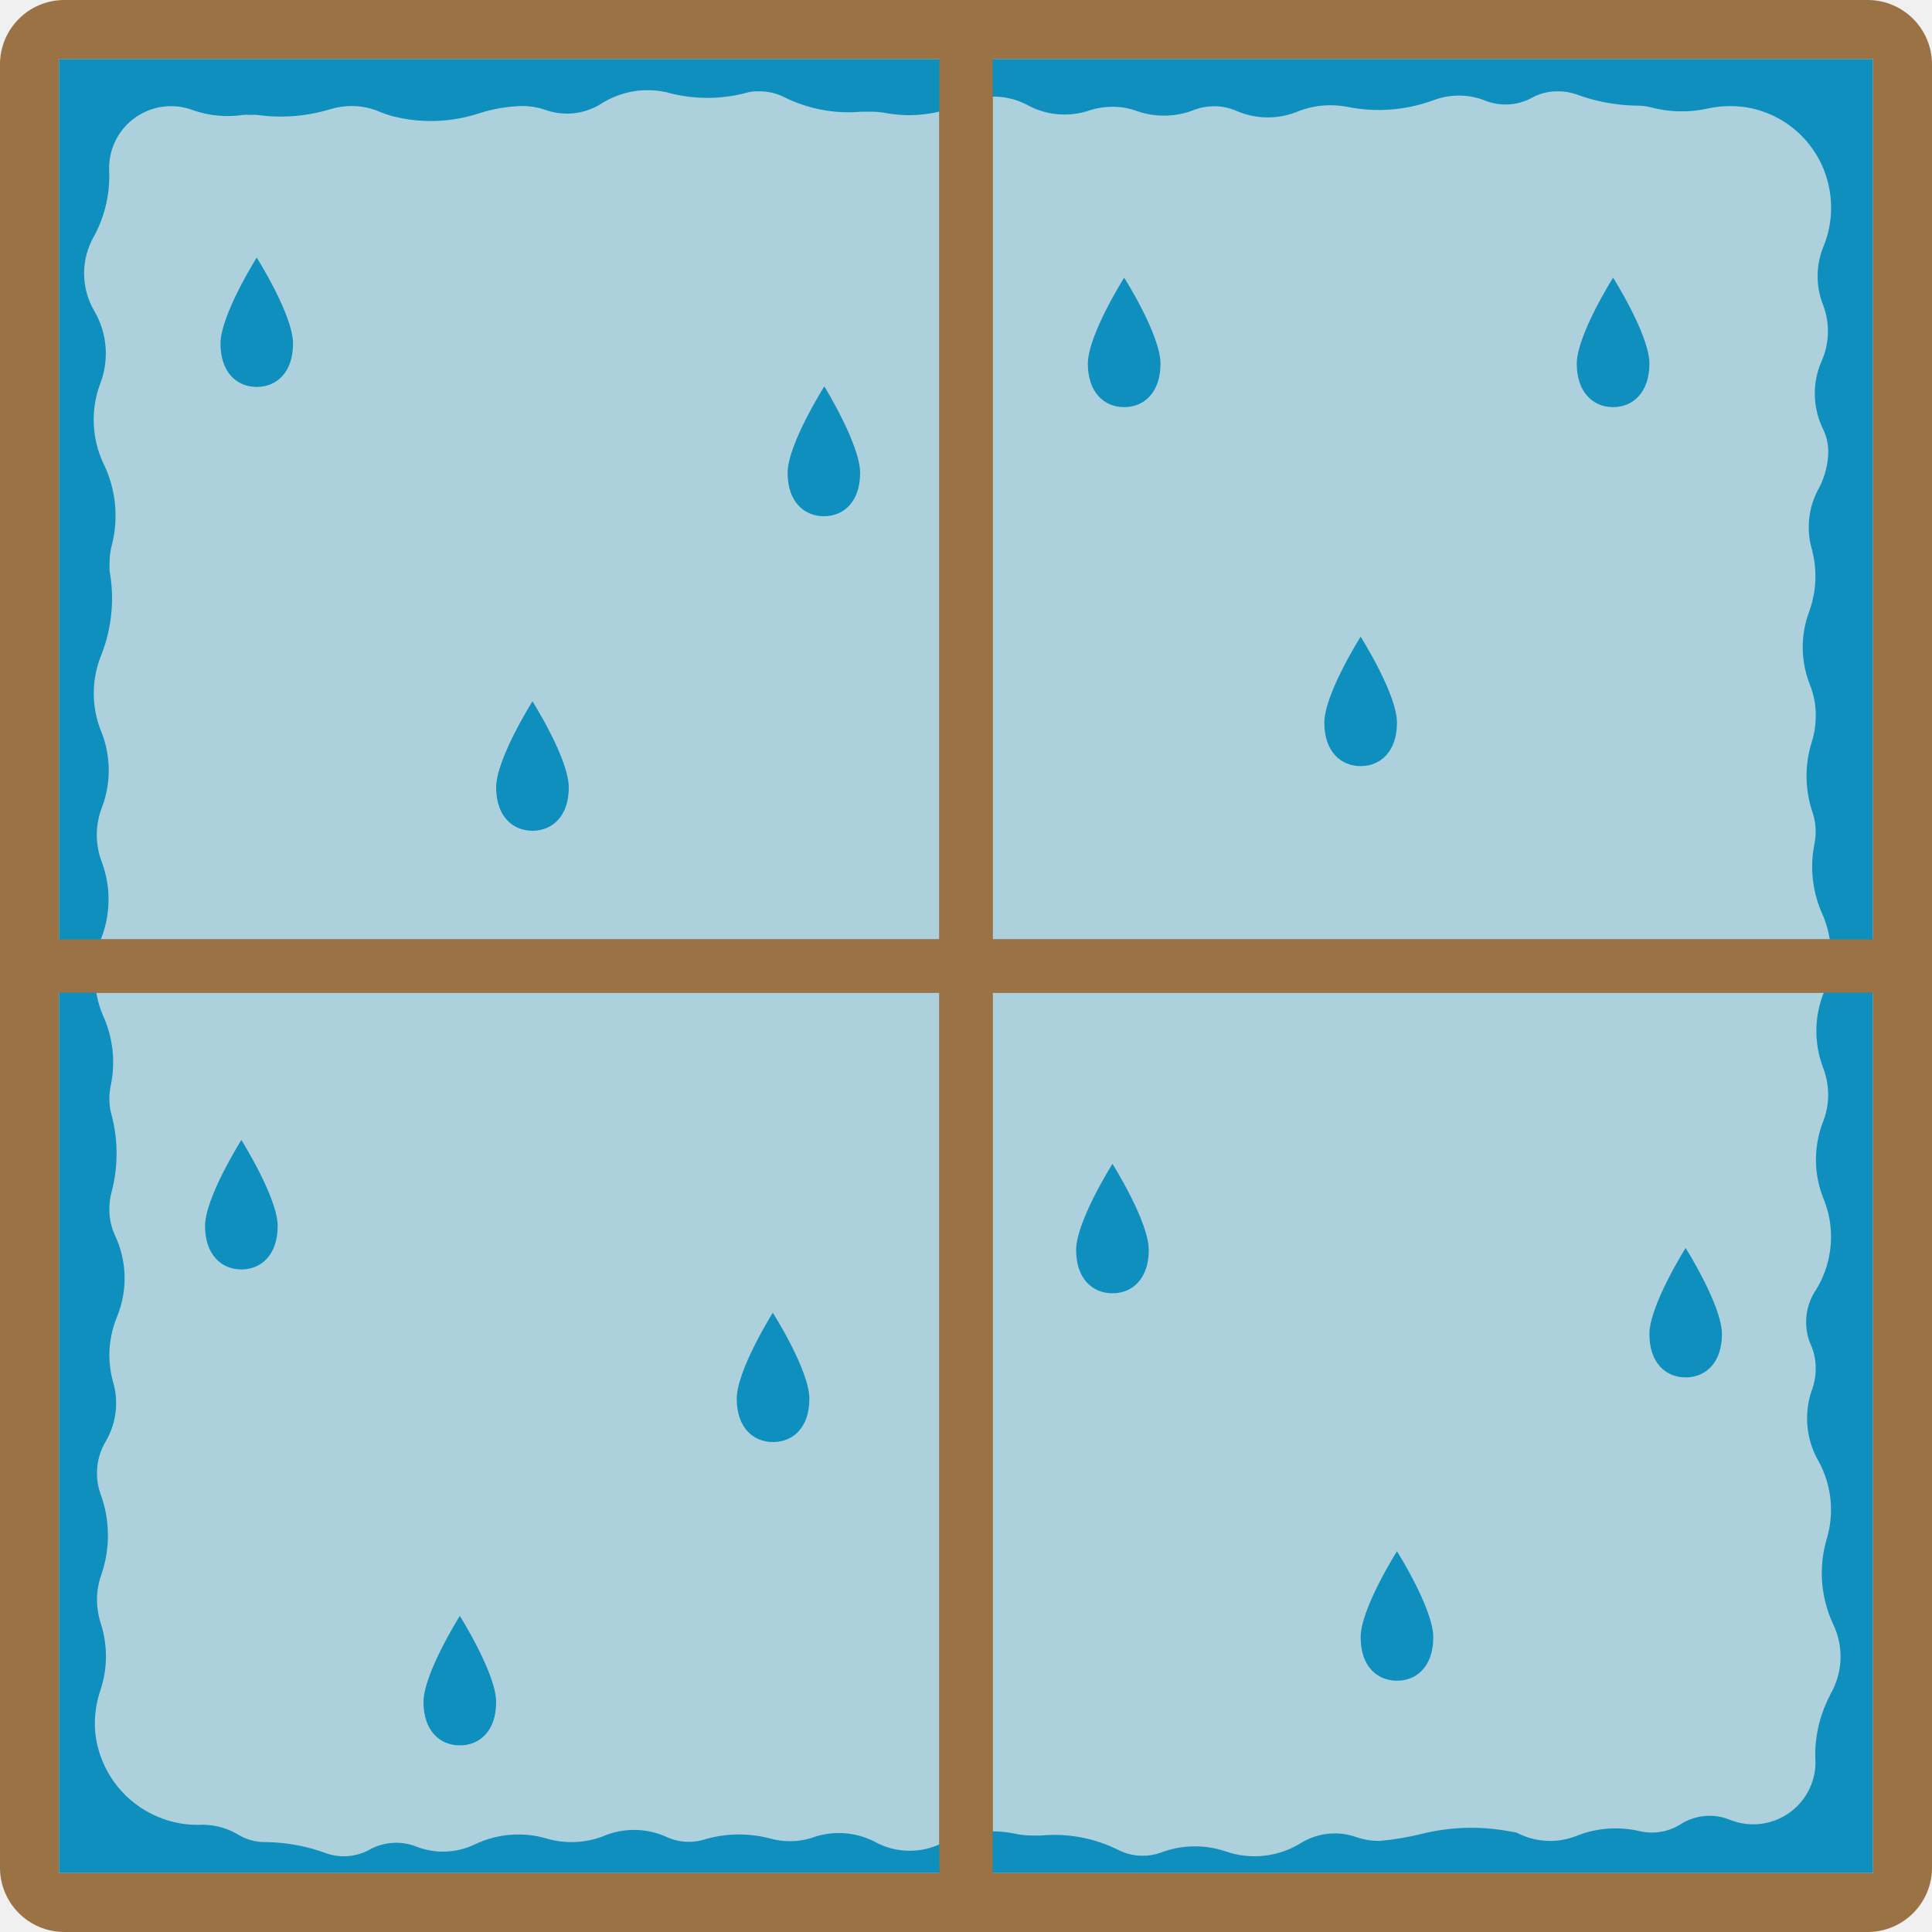
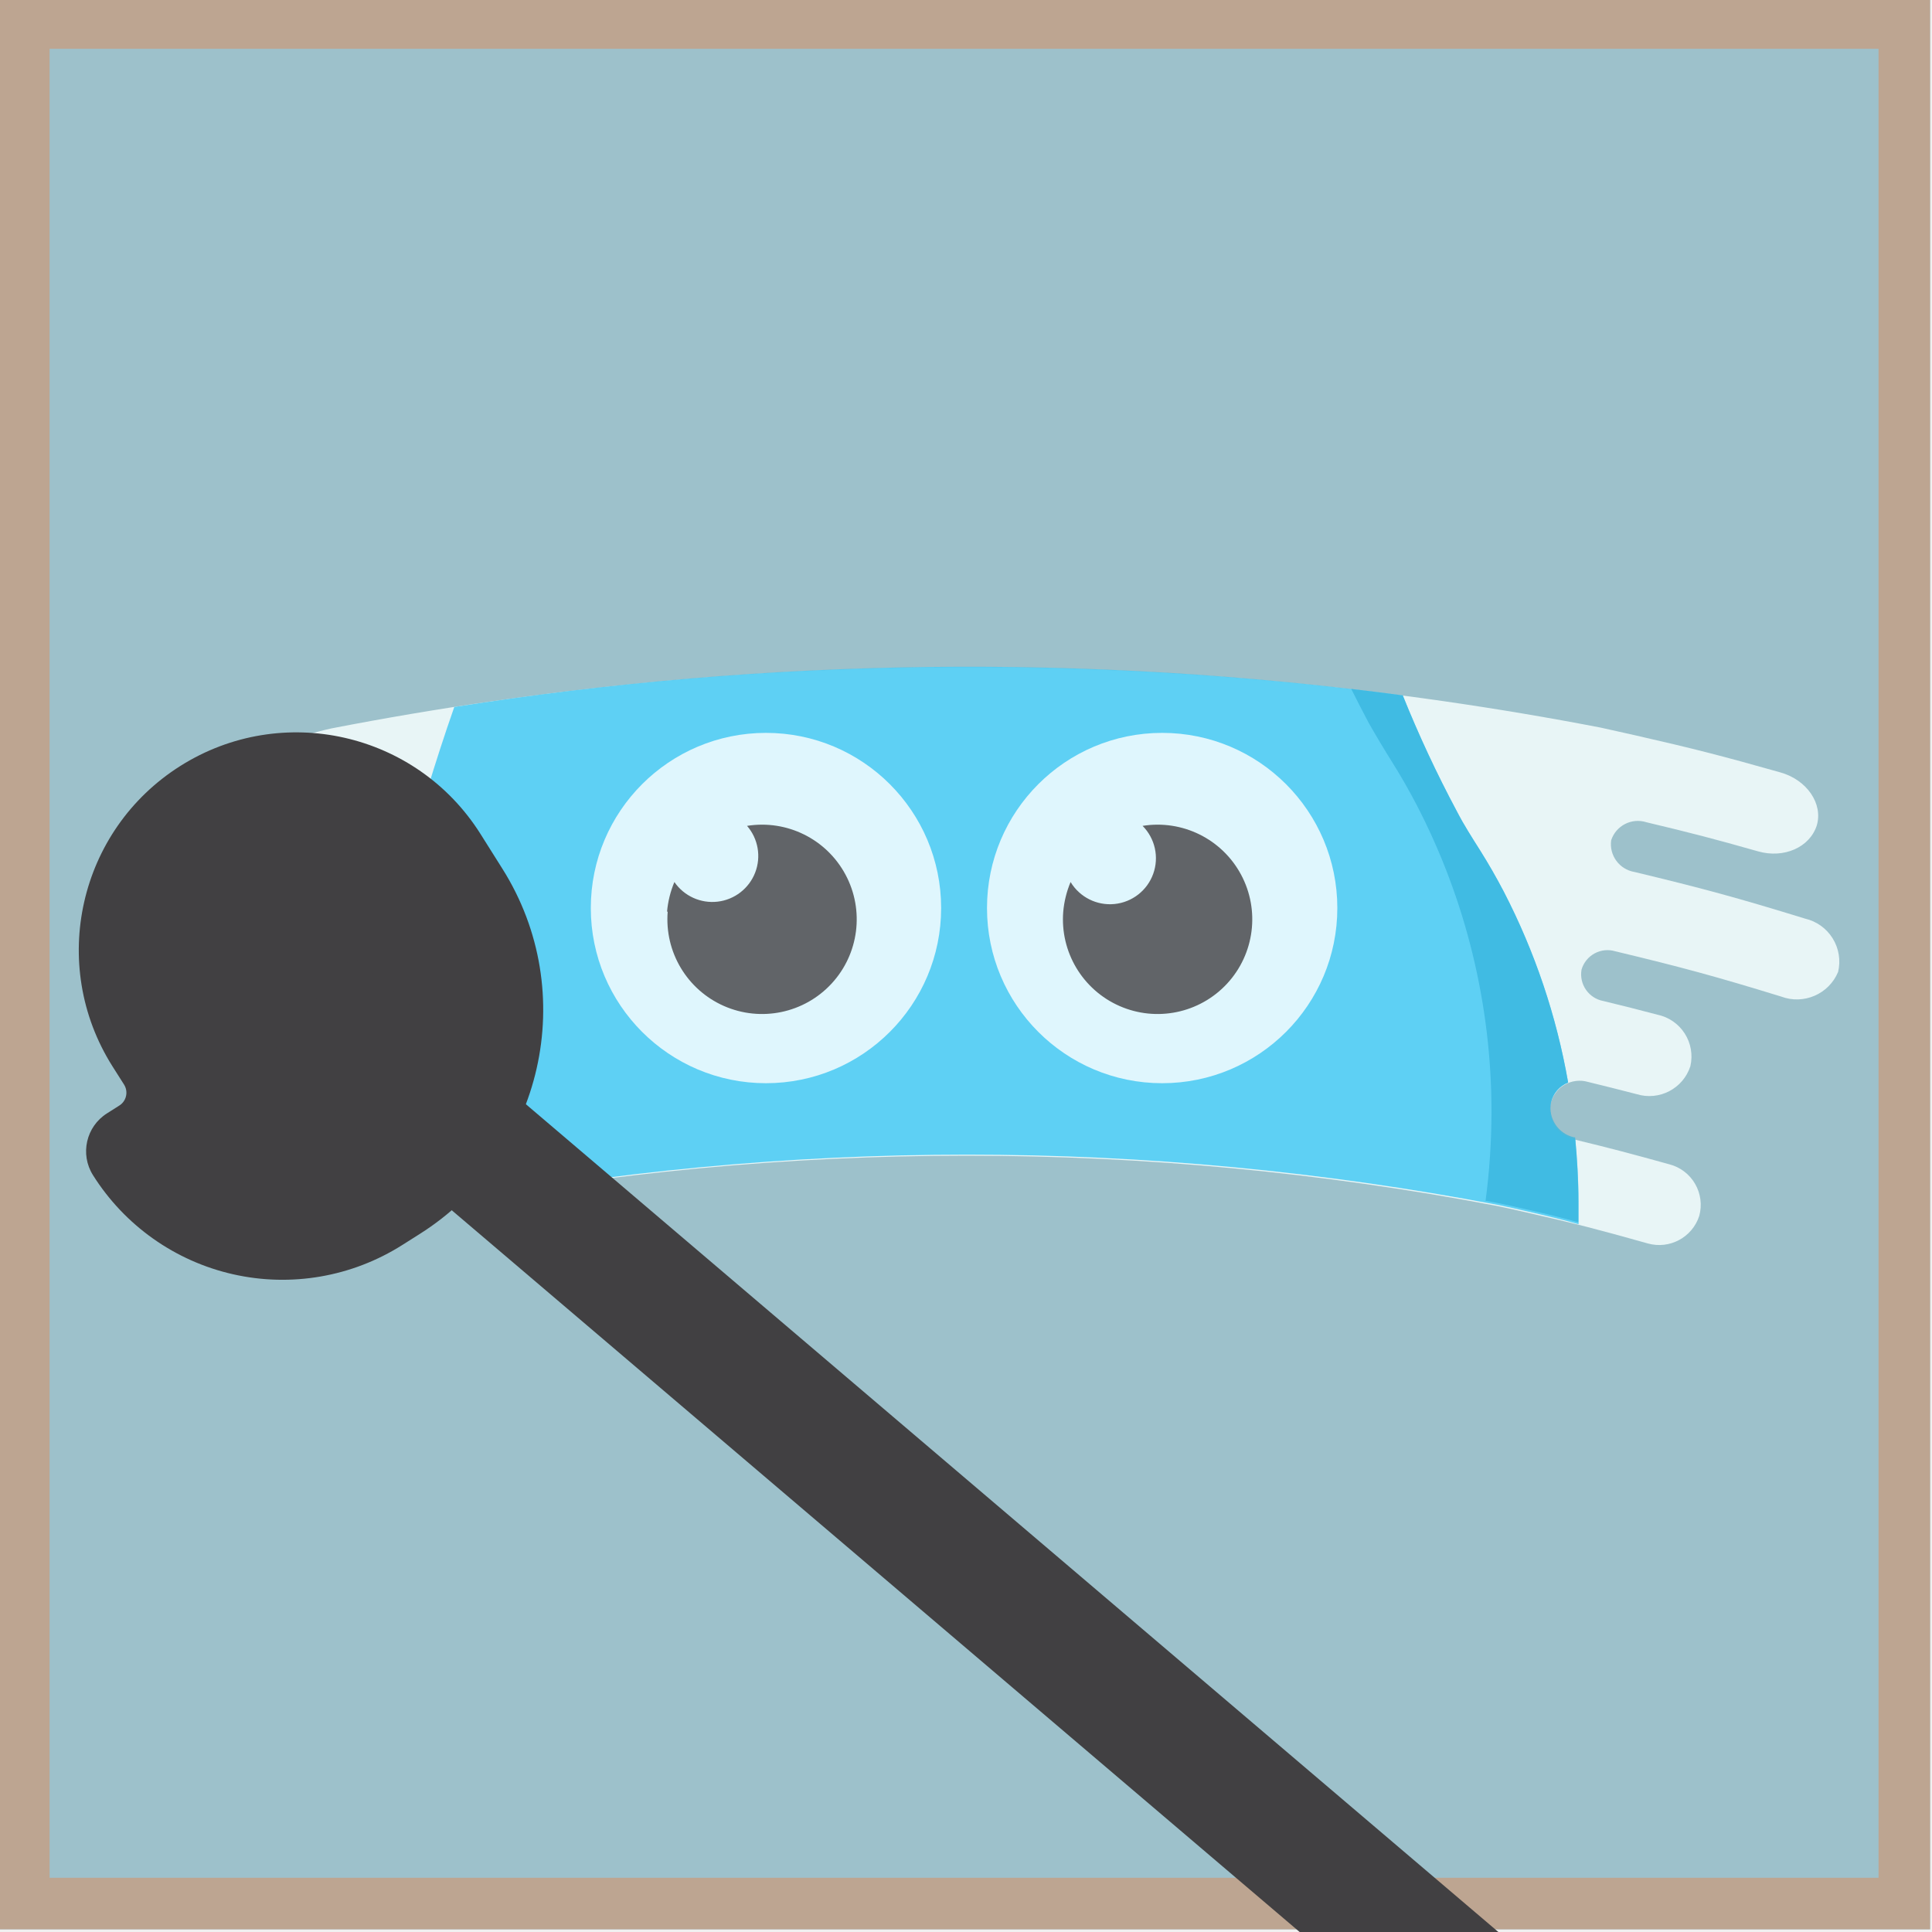
<svg xmlns="http://www.w3.org/2000/svg" viewBox="0 0 150 150">
  <g id="condensation-2" data-name="condensation">
-     <rect x="4.58" y="4.58" width="140.84" height="140.84" style="fill:#acd1dc" />
-     <polygon points="150 72.93 77.07 72.93 77.07 0 72.93 0 72.93 72.93 0 72.93 0 77.07 72.93 77.07 72.93 150 77.07 150 77.07 77.07 150 77.07 150 72.93" style="fill:#8b5e3c" />
-     <path d="M4.58,4.58V145.42H145.42V4.58Zm137.5,127.05a9.87,9.87,0,0,0-1.13,5.14,4.5,4.5,0,0,1-.09,1,4.84,4.84,0,0,1-6.47,3.55,4.2,4.2,0,0,0-3.84.27,4.17,4.17,0,0,1-3.29.57,8.19,8.19,0,0,0-4.89.39,5.51,5.51,0,0,1-2,.38,5.62,5.62,0,0,1-2.65-.66l-.55-.09a16,16,0,0,0-6.82.21,22.09,22.09,0,0,1-3.24.54,5.5,5.5,0,0,1-1.73-.27,5,5,0,0,0-4.29.38,6.85,6.85,0,0,1-6,.68,7.44,7.44,0,0,0-5,.13,4.09,4.09,0,0,1-1.36.23,4.18,4.18,0,0,1-1.84-.42,11.1,11.1,0,0,0-6.07-1.15c-.21,0-.43,0-.65,0a6.62,6.62,0,0,1-1.41-.15,8.71,8.71,0,0,0-5.65.75,5.47,5.47,0,0,1-2.49.58,5.55,5.55,0,0,1-2.75-.72A6.08,6.08,0,0,0,63,142.7a5.45,5.45,0,0,1-1.67.25,5.85,5.85,0,0,1-1.58-.22,9.47,9.47,0,0,0-5.17.12,3.93,3.93,0,0,1-1.09.15,4.09,4.09,0,0,1-1.82-.42,6.13,6.13,0,0,0-4.88,0,6.93,6.93,0,0,1-2.42.44,6.63,6.63,0,0,1-1.91-.27,7.81,7.81,0,0,0-5.62.46,5.7,5.7,0,0,1-4.59.13,4.29,4.29,0,0,0-3.64.31,4.09,4.09,0,0,1-1.91.47,4,4,0,0,1-1.34-.22,14,14,0,0,0-4.6-.88h-.17a4,4,0,0,1-2.18-.63,5.45,5.45,0,0,0-3-.71,7.75,7.75,0,0,1-2.81-.49,8,8,0,0,1-5.21-6.73,7.94,7.94,0,0,1,.4-3.21A8.31,8.31,0,0,0,7.81,126a6,6,0,0,1-.28-1.81,5.94,5.94,0,0,1,.36-2,9.31,9.31,0,0,0-.11-6.27,4.65,4.65,0,0,1-.25-1.54,4.77,4.77,0,0,1,.72-2.54,5.85,5.85,0,0,0,.5-4.64,7.78,7.78,0,0,1-.26-2,7.94,7.94,0,0,1,.61-3,7.84,7.84,0,0,0-.16-6.26A4.78,4.78,0,0,1,8.49,94a5.22,5.22,0,0,1,.22-1.63,11.74,11.74,0,0,0-.1-6,4.92,4.92,0,0,1-.12-1.09,5,5,0,0,1,.11-1A8.78,8.78,0,0,0,8,78.85a8,8,0,0,1-.64-3.13A7.84,7.84,0,0,1,7.8,73a8.31,8.31,0,0,0,.13-6,5.91,5.91,0,0,1,0-4.35,8.1,8.1,0,0,0-.13-6,7.89,7.89,0,0,1,.09-5.86,12,12,0,0,0,.62-6.46,5.55,5.55,0,0,1,0-.72,4.81,4.81,0,0,1,.17-1.27A9.21,9.21,0,0,0,8,35.92a8,8,0,0,1-.24-6.08,6.51,6.51,0,0,0-.42-5.66,5.8,5.8,0,0,1,0-5.91,9.8,9.8,0,0,0,1.13-5.14,5.48,5.48,0,0,1,.1-1.05A4.81,4.81,0,0,1,15,8.56a8.18,8.18,0,0,0,3.9.36,3.75,3.75,0,0,1,.48,0,5.46,5.46,0,0,1,.57,0,13.18,13.18,0,0,0,5.72-.45,5.79,5.79,0,0,1,1.63-.24,5.53,5.53,0,0,1,2.23.47c.24.1.53.2.83.29a12,12,0,0,0,6.86-.2,11.94,11.94,0,0,1,3.33-.56,5.45,5.45,0,0,1,1.73.28,5,5,0,0,0,4.29-.39A6.75,6.75,0,0,1,50.29,7a6.63,6.63,0,0,1,1.91.28,11.73,11.73,0,0,0,5.91-.12A3.93,3.93,0,0,1,59,7.09a4.19,4.19,0,0,1,1.84.43,11.19,11.19,0,0,0,6.07,1.15c.21,0,.43,0,.65,0a6.91,6.91,0,0,1,1.3.12A10,10,0,0,0,74.83,8a5.6,5.6,0,0,1,5.06.22,6,6,0,0,0,4.79.32,5.77,5.77,0,0,1,1.67-.25,5.54,5.54,0,0,1,2,.36,6.38,6.38,0,0,0,4.45-.15,4.21,4.21,0,0,1,1.43-.25A4.3,4.3,0,0,1,96,8.61a6.11,6.11,0,0,0,4.87,0,6.92,6.92,0,0,1,3.71-.32,12.29,12.29,0,0,0,6.69-.5,5.56,5.56,0,0,1,4.14.06,4.29,4.29,0,0,0,3.64-.32A4.09,4.09,0,0,1,121,7.09a4.23,4.23,0,0,1,1.34.22,14.23,14.23,0,0,0,4.6.89h.17a4.28,4.28,0,0,1,1.09.14,9.26,9.26,0,0,0,4.41.08,8.1,8.1,0,0,1,3.43,0A7.86,7.86,0,0,1,142,14.51a7.94,7.94,0,0,1-.45,4.69,6.06,6.06,0,0,0,0,4.49,5.73,5.73,0,0,1-.15,4.41,6.27,6.27,0,0,0,.17,5.27,4.08,4.08,0,0,1,.35,2.19,6.28,6.28,0,0,1-.77,2.47,6.2,6.2,0,0,0-.45,4.71,8.24,8.24,0,0,1,.25,2,8,8,0,0,1-.47,2.7,7.89,7.89,0,0,0,0,5.62,6.41,6.41,0,0,1,.49,2.8,6.63,6.63,0,0,1-.34,1.86,8.82,8.82,0,0,0,.11,5.4,4.71,4.71,0,0,1,.23,1.47,5,5,0,0,1-.11,1,8.92,8.92,0,0,0,.65,5.43,8,8,0,0,1,.65,3.13,7.77,7.77,0,0,1-.51,2.79,8,8,0,0,0-.14,5.86,5.93,5.93,0,0,1,.43,2.19,5.81,5.81,0,0,1-.44,2.21,8.14,8.14,0,0,0,.13,6,7.73,7.73,0,0,1,.53,2.82,7.83,7.83,0,0,1-1.3,4.33,4.48,4.48,0,0,0-.19,4.24,4.52,4.52,0,0,1,.3,1.65,4.78,4.78,0,0,1-.32,1.75,6.68,6.68,0,0,0,.57,5.51,7.83,7.83,0,0,1,.63,5.9,9.37,9.37,0,0,0,.47,6.69,5.8,5.8,0,0,1-.22,5.47Z" style="fill:#0e8fbe" />
-     <path d="M0,5V145a5,5,0,0,0,5,5H145a5,5,0,0,0,5-5V5a5,5,0,0,0-5-5H5A5,5,0,0,0,0,5ZM72.93,145.42H4.58V77.07H72.93Zm0-72.49H4.58V4.58H72.93Zm72.49,72.49H77.07V77.07h68.35Zm0-72.49H77.07V4.58h68.35Z" style="fill:#9b7244" />
-     <path d="M44.16,61.14c0,2.22-1.27,3.36-2.82,3.36s-2.82-1.14-2.82-3.36,2.82-6.69,2.82-6.69S44.16,58.91,44.16,61.14Z" style="fill:#0e8fbe" />
-     <path d="M66.78,36.72c0,2.22-1.26,3.36-2.81,3.36s-2.82-1.14-2.82-3.36S64,30,64,30,66.78,34.5,66.78,36.72Z" style="fill:#0e8fbe" />
-     <path d="M128.06,28.24c0,2.22-1.27,3.37-2.82,3.37s-2.82-1.15-2.82-3.37,2.82-6.68,2.82-6.68S128.06,26,128.06,28.24Z" style="fill:#0e8fbe" />
-     <path d="M108.46,56.11c0,2.22-1.26,3.37-2.82,3.37s-2.82-1.15-2.82-3.37,2.82-6.68,2.82-6.68S108.46,53.89,108.46,56.11Z" style="fill:#0e8fbe" />
-     <path d="M90.1,28.24c0,2.22-1.26,3.37-2.82,3.37s-2.82-1.15-2.82-3.37,2.82-6.68,2.82-6.68S90.1,26,90.1,28.24Z" style="fill:#0e8fbe" />
-     <path d="M22.75,26.68c0,2.22-1.26,3.36-2.82,3.36s-2.81-1.14-2.81-3.36S19.93,20,19.93,20,22.75,24.45,22.75,26.68Z" style="fill:#0e8fbe" />
-     <path d="M89.19,97.05c0,2.22-1.26,3.36-2.82,3.36s-2.82-1.14-2.82-3.36,2.82-6.69,2.82-6.69S89.19,94.83,89.19,97.05Z" style="fill:#0e8fbe" />
-     <path d="M133.69,103.58c0,2.22-1.26,3.36-2.82,3.36s-2.81-1.14-2.81-3.36,2.81-6.69,2.81-6.69S133.69,101.36,133.69,103.58Z" style="fill:#0e8fbe" />
-     <path d="M111.28,127.12c0,2.23-1.26,3.37-2.82,3.37s-2.82-1.14-2.82-3.37,2.82-6.68,2.82-6.68S111.28,124.9,111.28,127.12Z" style="fill:#0e8fbe" />
-     <path d="M21.56,95.19c0,2.22-1.27,3.37-2.82,3.37s-2.82-1.15-2.82-3.37,2.82-6.68,2.82-6.68S21.56,93,21.56,95.19Z" style="fill:#0e8fbe" />
-     <path d="M62.84,108.6c0,2.22-1.26,3.36-2.82,3.36s-2.82-1.14-2.82-3.36S60,101.92,60,101.92,62.84,106.38,62.84,108.6Z" style="fill:#0e8fbe" />
-     <path d="M38.52,132.15c0,2.22-1.26,3.36-2.82,3.36s-2.82-1.14-2.82-3.36,2.82-6.69,2.82-6.69S38.52,129.93,38.52,132.15Z" style="fill:#0e8fbe" />
+     <rect x="-0.15" y="-0.21" width="150" height="150" style="fill:#9dc1cb" />
+     <path d="M142.71,75.46h0a3.43,3.43,0,0,0-2.57-4.14c-5.26-1.62-7.91-2.34-13.24-3.62a2.19,2.19,0,0,1-1.81-2.46h0a2.18,2.18,0,0,1,2.74-1.4c3.48.83,5.22,1.28,8.67,2.26,2,.57,4-.31,4.55-2h0c.51-1.68-.75-3.55-2.82-4.13-4.49-1.27-6.74-1.85-11.27-2.88l-2.69-.6a259.34,259.34,0,0,0-98.52.06C14.84,58.92,5.84,69.11,9.27,80.63h0c3.61,10,14.4,15.08,24.55,13a219.47,219.47,0,0,1,82.42,0c.91.19,1.36.29,2.26.5,3.79.86,5.67,1.35,9.43,2.41a3.27,3.27,0,0,0,4-2.14h0a3.25,3.25,0,0,0-2.31-4c-3-.83-4.45-1.22-7.43-1.94a2.34,2.34,0,0,1-1.81-2.75h0A2.32,2.32,0,0,1,123.29,84c1.51.37,2.27.56,3.78.95a3.35,3.35,0,0,0,4.17-2.17h0a3.32,3.32,0,0,0-2.56-4c-1.67-.44-2.51-.65-4.19-1.06a2.11,2.11,0,0,1-1.7-2.44h0a2.1,2.1,0,0,1,2.63-1.42c5.17,1.24,7.75,1.94,12.86,3.51A3.47,3.47,0,0,0,142.71,75.46Z" style="fill:#e8f5f6" />
+     <path d="M120.42,85.58a2.18,2.18,0,0,1,1.33-1.53,51.56,51.56,0,0,0-5-14.83h0l0,0c-.56-1.07-1.16-2.12-1.8-3.14s-1.28-2-1.84-3.09a91.39,91.39,0,0,1-4.2-9,256.74,256.74,0,0,0-73.64.9,155.5,155.5,0,0,0-6.78,26.86,52.2,52.2,0,0,0-1.29,11.54c0,.2,0,.4,0,.61a22.81,22.81,0,0,0,6.68-.35,219.47,219.47,0,0,1,82.42,0c.91.19,1.36.29,2.26.5,1.58.36,2.83.66,4,1,0-.56,0-1.11,0-1.67,0-1.67-.1-3.3-.25-4.93l-.09,0A2.34,2.34,0,0,1,120.42,85.58Z" style="fill:#3cc7f4;opacity:0.8" />
+     <path d="M120.42,85.58a2.18,2.18,0,0,1,1.33-1.53,51.56,51.56,0,0,0-5-14.83h0l0,0c-.56-1.07-1.16-2.12-1.8-3.14s-1.28-2-1.84-3.09a91.39,91.39,0,0,1-4.2-9c-1.33-.17-2.66-.35-4-.5.44.88.9,1.77,1.37,2.66.57,1,1.21,2.07,1.85,3.09s1.23,2.06,1.8,3.14c0,0,0,0,0,0h0a51.67,51.67,0,0,1,5.87,24,53.36,53.36,0,0,1-.46,6.85l.94.17c.91.19,1.36.29,2.26.5,1.58.36,2.83.66,4,1,0-.56,0-1.11,0-1.67,0-1.67-.1-3.3-.25-4.93l-.09,0A2.34,2.34,0,0,1,120.42,85.58Z" style="fill:#38b5df;opacity:0.8" />
+     <path d="M9.64,84.22l-.92-1.45A16.9,16.9,0,0,1,14,59.47h0a16.89,16.89,0,0,1,23.3,5.27l1.7,2.7a20.57,20.57,0,0,1-6.42,28.37l-1.36.86a17.38,17.38,0,0,1-24-5.43h0a3.48,3.48,0,0,1,1.09-4.8l.93-.59A1.18,1.18,0,0,0,9.64,84.22Z" style="fill:#414042" />
+     <path d="M145.85,3.79v142H3.85V3.79h142m4-4H-.15v150h150V-.21Z" style="fill:#bda591" />
+     <line x1="24.15" y1="78.1" x2="113.33" y2="154.01" style="fill:none;stroke:#414042;stroke-miterlimit:10;stroke-width:10px" />
+     <circle cx="90.23" cy="70.5" r="13.6" style="fill:#fff;opacity:0.8" />
+     <circle cx="59.47" cy="70.5" r="13.6" style="fill:#fff;opacity:0.8" />
+     <path d="M51.79,70.78a7.69,7.69,0,0,1,.57-2.3A3.57,3.57,0,1,0,58,64.12a7.35,7.35,0,1,1-6.16,6.66Z" style="fill:#414042;opacity:0.8" />
+     <path d="M82.55,70.78a7.69,7.69,0,0,1,.57-2.3,3.57,3.57,0,1,0,5.59-4.36,7.35,7.35,0,1,1-6.16,6.66Z" style="fill:#414042;opacity:0.8" />
  </g>
</svg>
